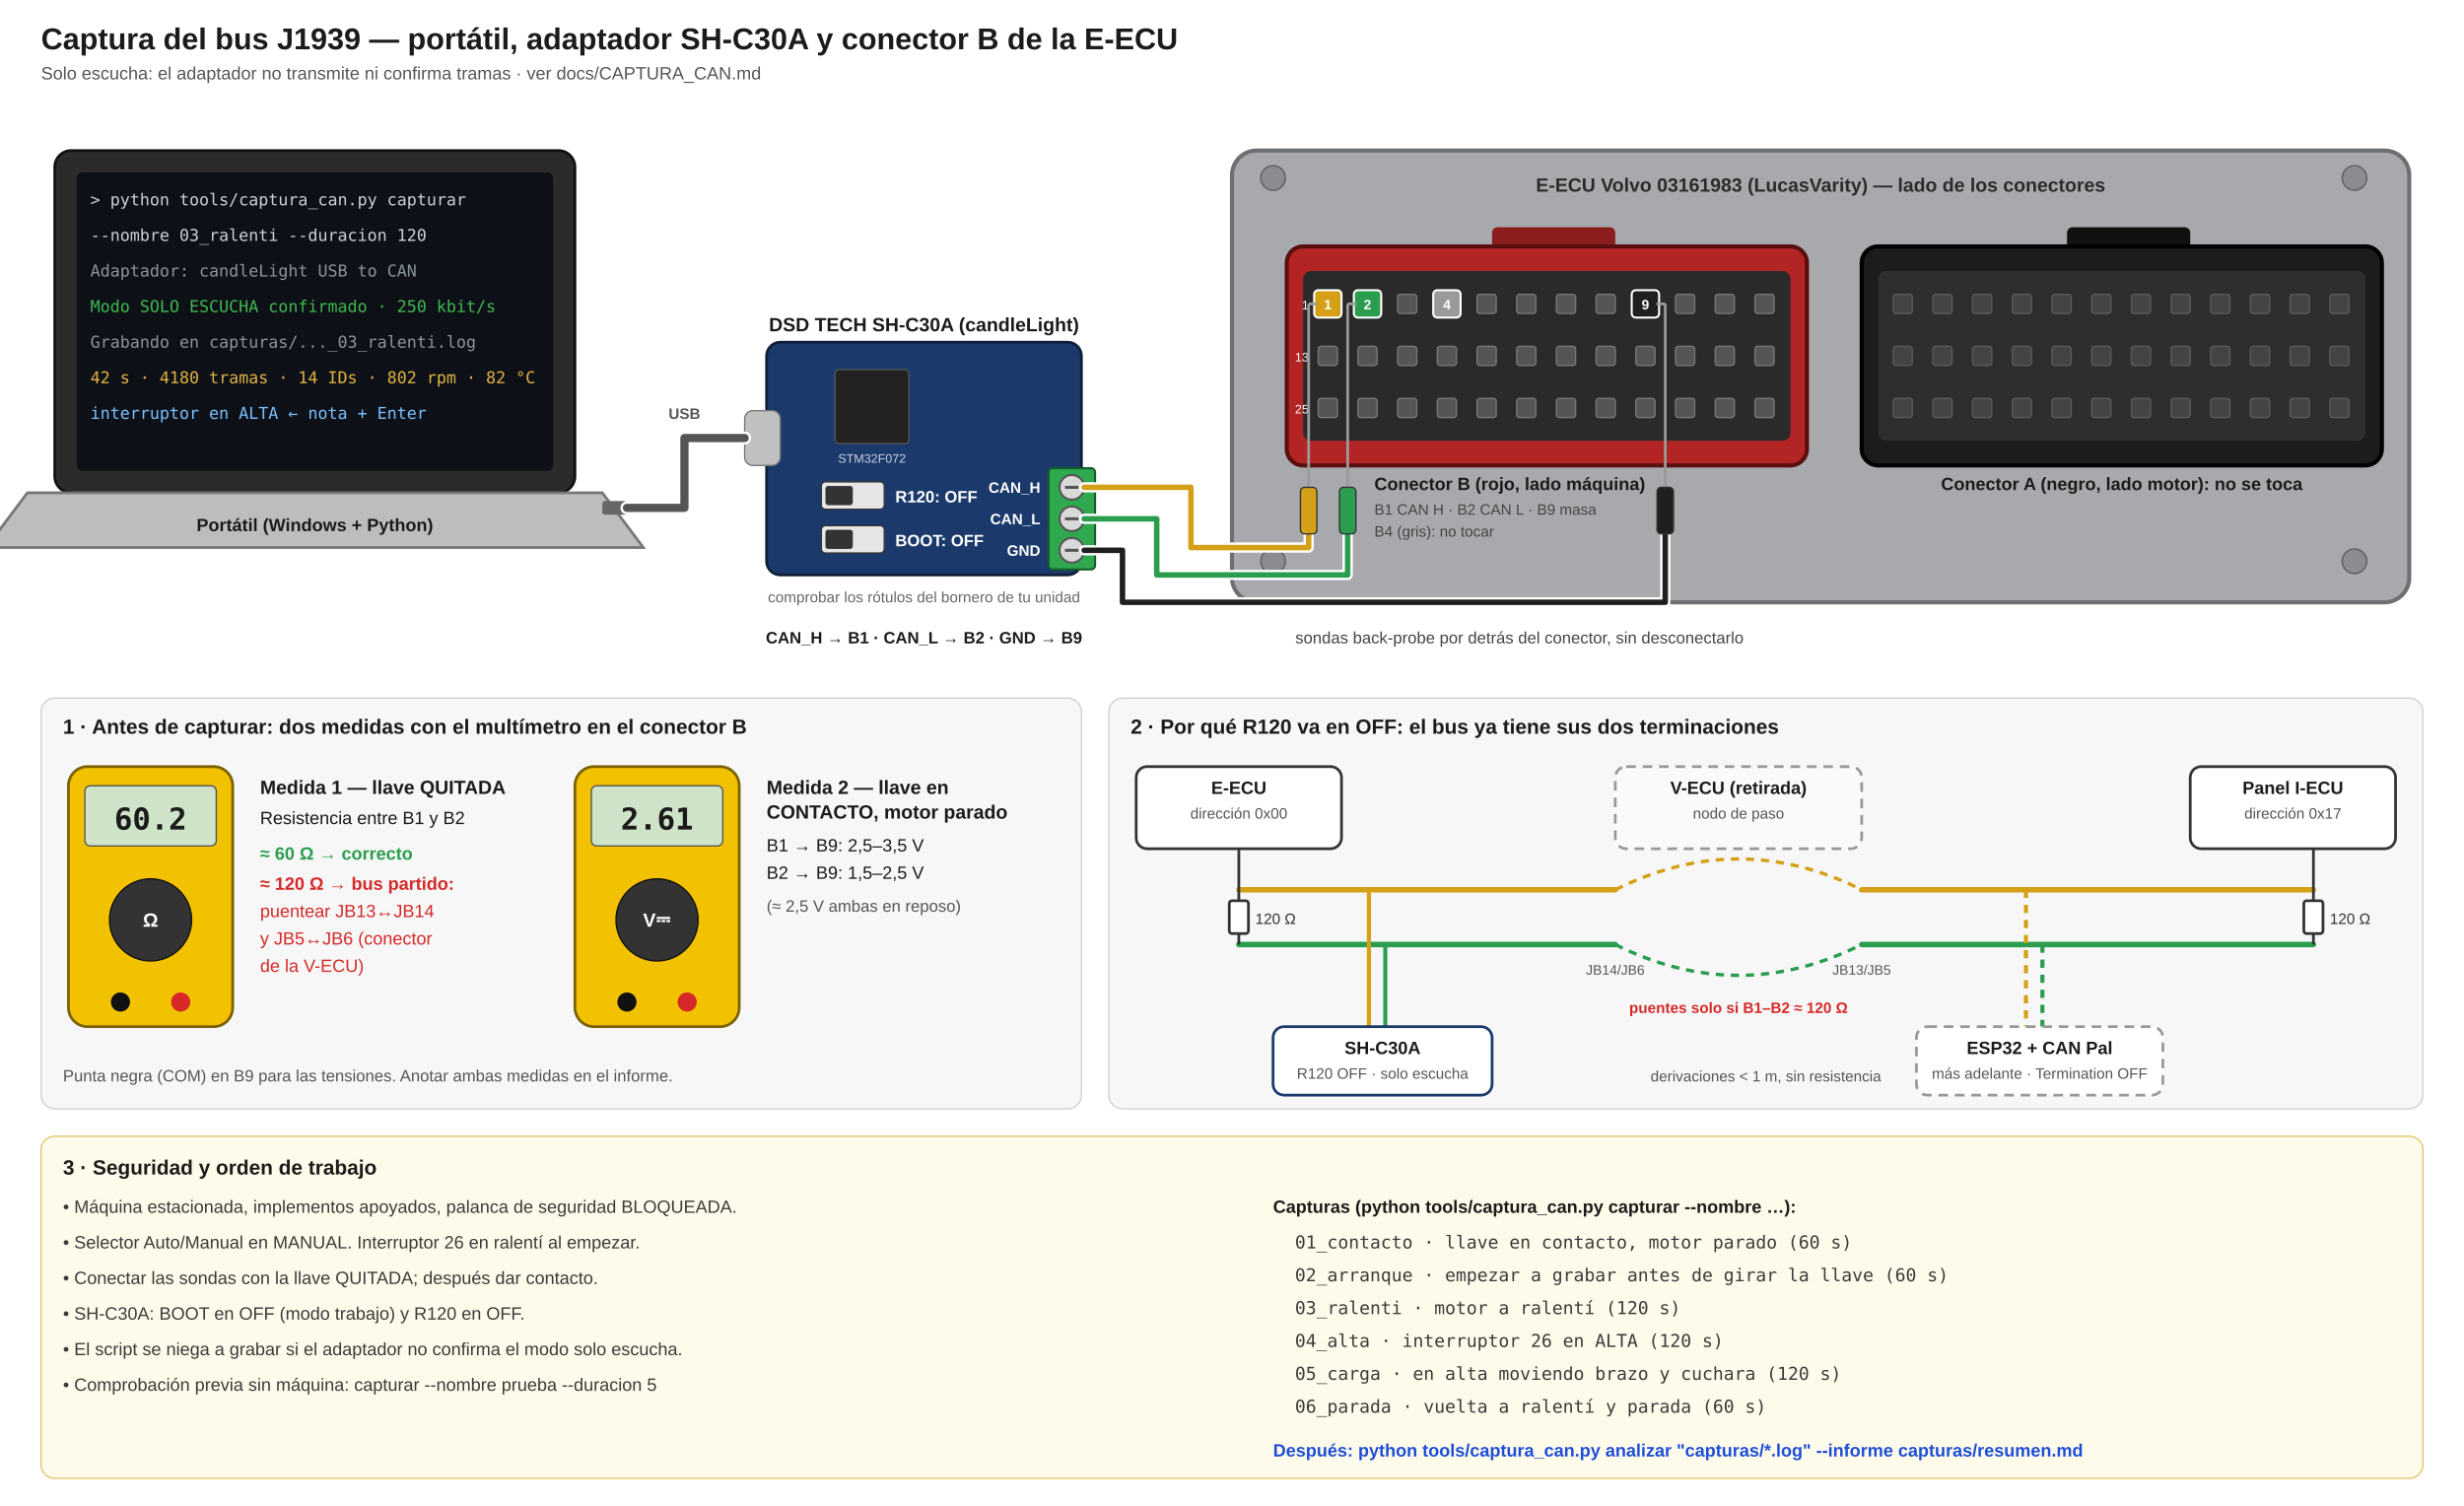
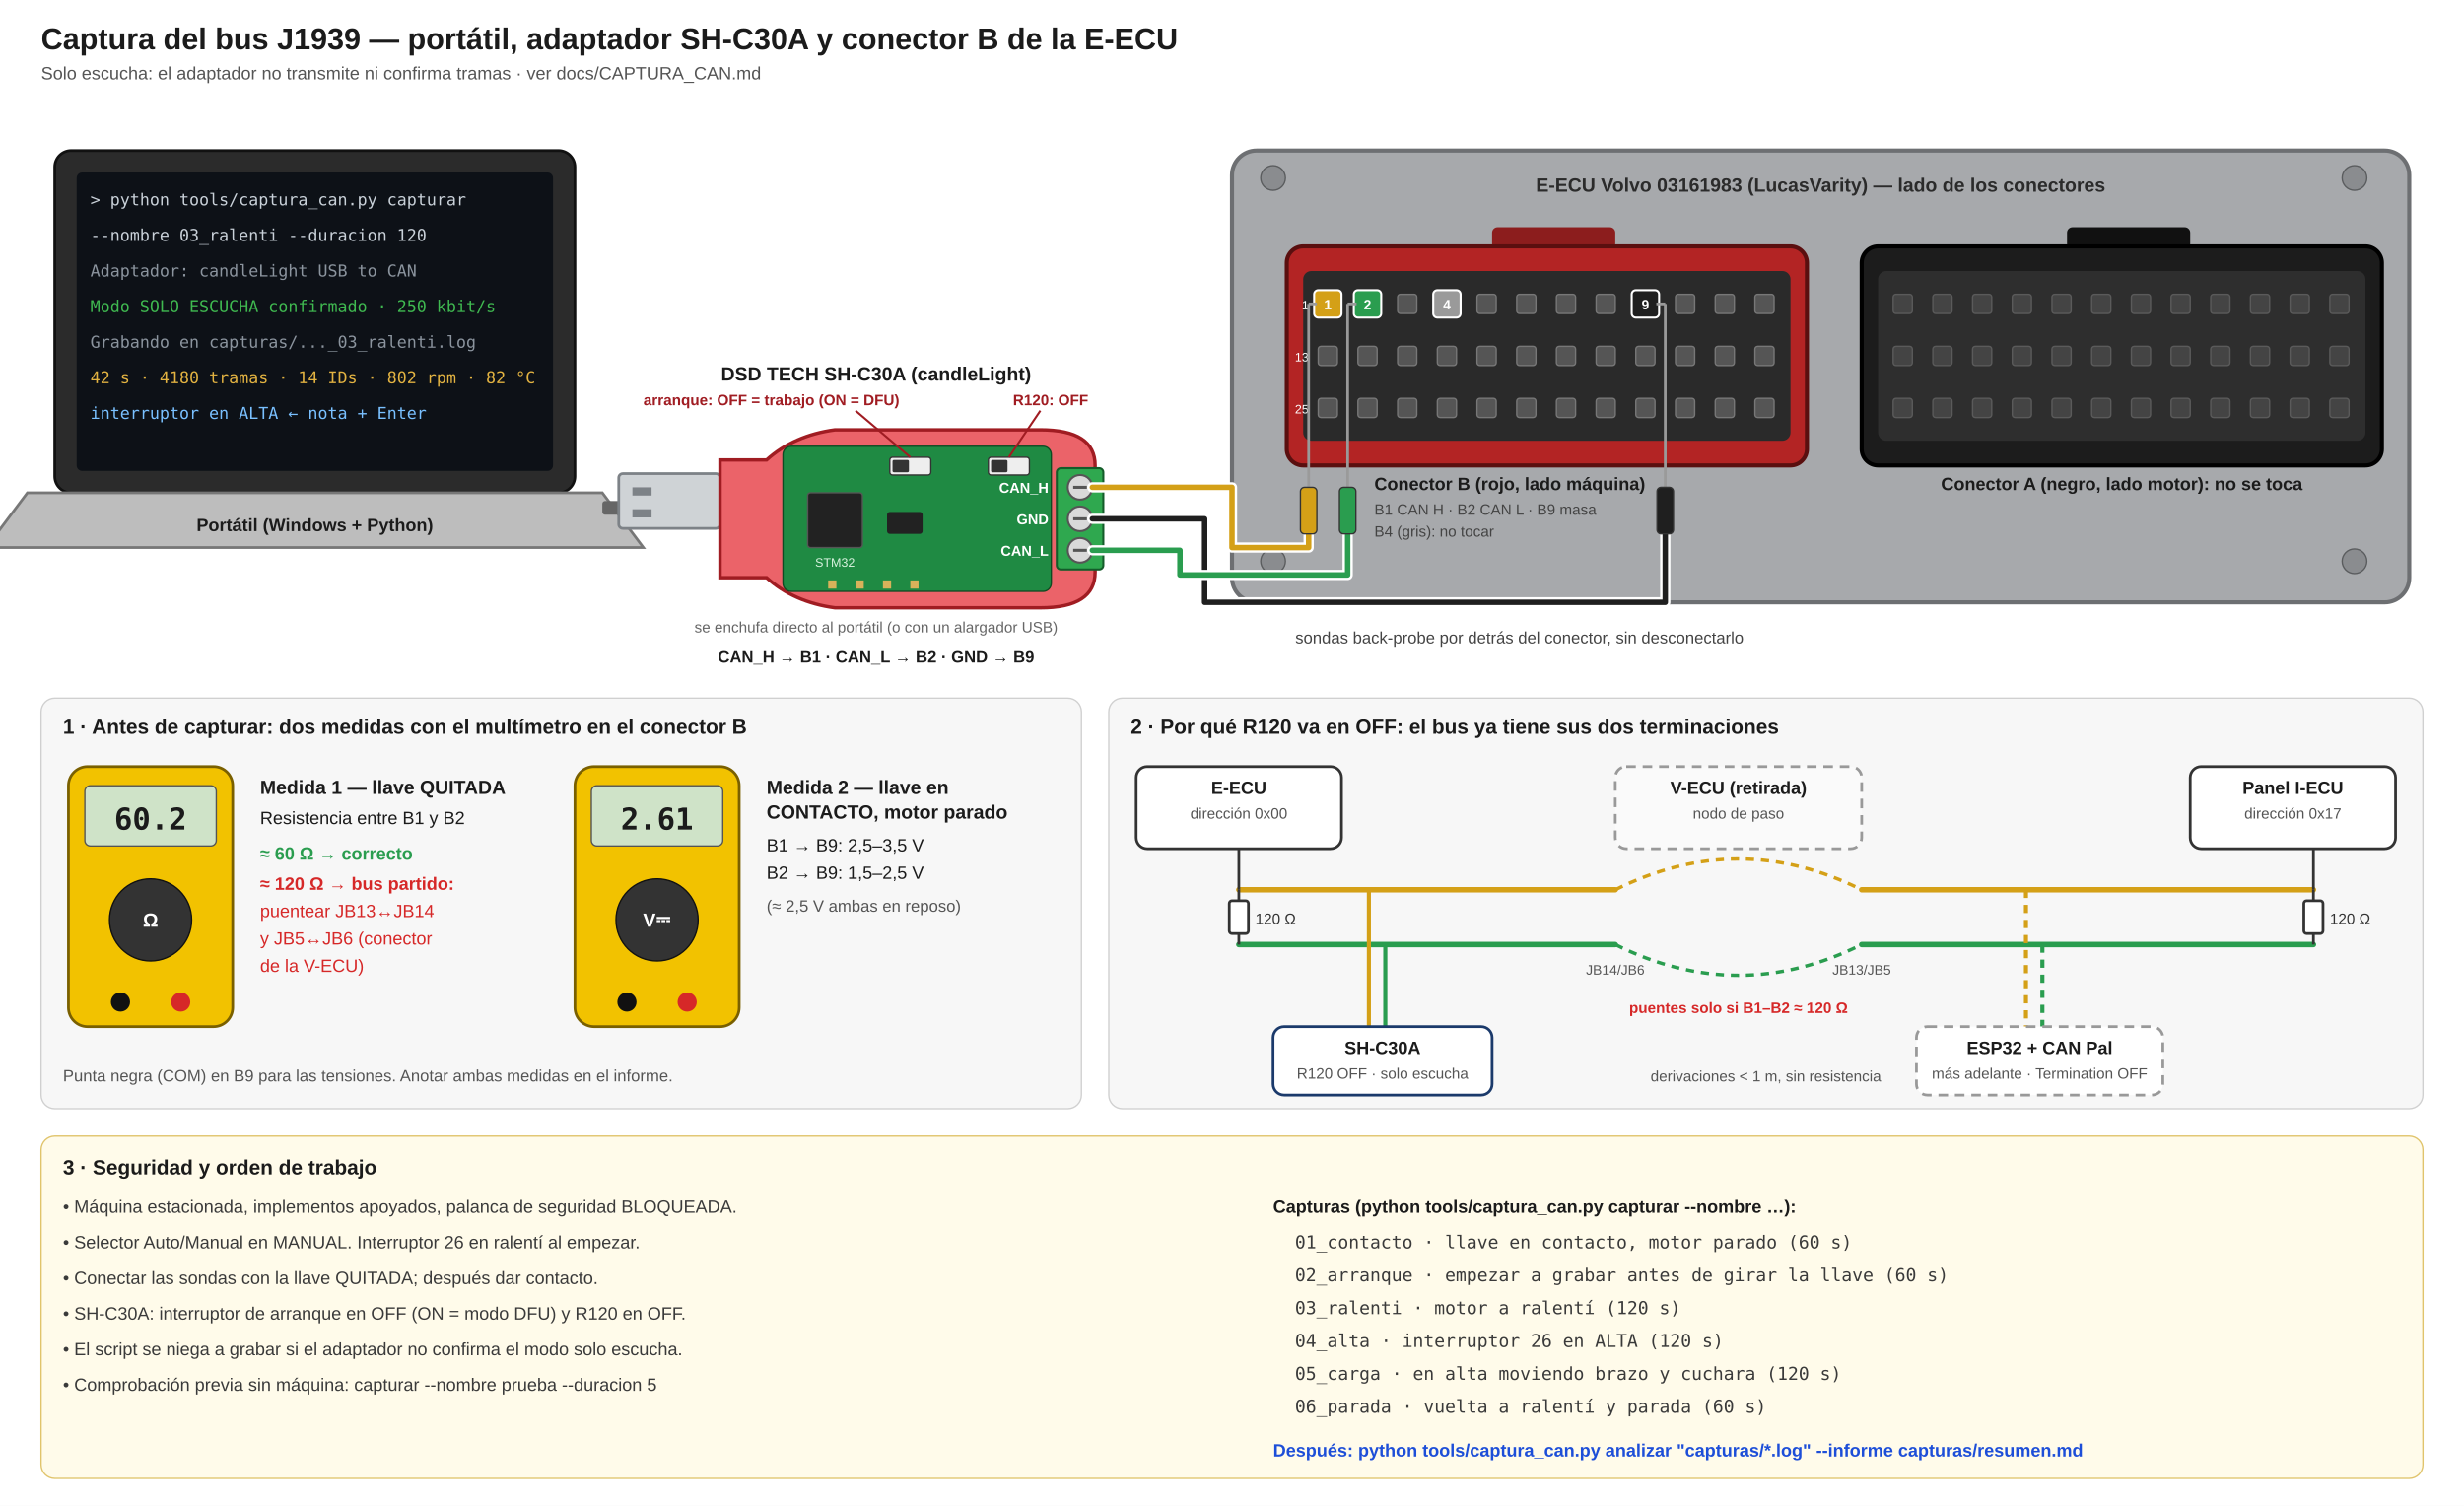
<svg xmlns="http://www.w3.org/2000/svg" width="1800" height="1100" viewBox="0 0 1800 1100" font-family="Segoe UI, Arial, Helvetica, sans-serif">
  <rect width="1800" height="1100" fill="#ffffff" />
  <text x="30" y="36" font-size="22" fill="#1b1b1b" text-anchor="start" font-weight="bold">Captura del bus J1939 — portátil, adaptador SH-C30A y conector B de la E-ECU</text>
  <text x="30" y="58" font-size="13" fill="#555" text-anchor="start" font-weight="normal">Solo escucha: el adaptador no transmite ni confirma tramas · ver docs/CAPTURA_CAN.md</text>
  <rect x="40" y="110" width="380" height="250" rx="12" fill="#2b2b2b" stroke="#111" stroke-width="2" />
  <rect x="56" y="126" width="348" height="218" rx="4" fill="#0d1117" />
  <text x="66" y="150" font-size="12" fill="#c9d1d9" text-anchor="start" font-weight="normal" font-family="Consolas, monospace">&gt; python tools/captura_can.py capturar</text>
  <text x="66" y="176" font-size="12" fill="#c9d1d9" text-anchor="start" font-weight="normal" font-family="Consolas, monospace">    --nombre 03_ralenti --duracion 120</text>
  <text x="66" y="202" font-size="12" fill="#8b949e" text-anchor="start" font-weight="normal" font-family="Consolas, monospace">Adaptador: candleLight USB to CAN</text>
  <text x="66" y="228" font-size="12" fill="#3fb950" text-anchor="start" font-weight="normal" font-family="Consolas, monospace">Modo SOLO ESCUCHA confirmado · 250 kbit/s</text>
  <text x="66" y="254" font-size="12" fill="#8b949e" text-anchor="start" font-weight="normal" font-family="Consolas, monospace">Grabando en capturas/..._03_ralenti.log</text>
  <text x="66" y="280" font-size="12" fill="#e3b341" text-anchor="start" font-weight="normal" font-family="Consolas, monospace">  42 s ·  4180 tramas · 14 IDs · 802 rpm · 82 °C</text>
  <text x="66" y="306" font-size="12" fill="#79c0ff" text-anchor="start" font-weight="normal" font-family="Consolas, monospace">interruptor en ALTA        ← nota + Enter</text>
  <path d="M 20 360 L 440 360 L 470 400 L -10 400 Z" fill="#bdbdbd" stroke="#777" stroke-width="2" />
  <text x="230" y="388" font-size="13" fill="#1b1b1b" text-anchor="middle" font-weight="bold">Portátil (Windows + Python)</text>
  <rect x="440" y="366" width="18" height="10" rx="2" fill="#666" />
-   <rect x="560" y="250" width="230" height="170" rx="10" fill="#1b3a6b" stroke="#0d1f3a" stroke-width="2" />
-   <rect x="544" y="300" width="26" height="40" rx="6" fill="#c0c0c0" stroke="#777" />
-   <rect x="610" y="270" width="54" height="54" rx="3" fill="#222" stroke="#555" />
-   <text x="637" y="338" font-size="9" fill="#c9d1e0" text-anchor="middle" font-weight="normal">STM32F072</text>
-   <rect x="600" y="352" width="46" height="20" rx="3" fill="#e6e6e6" stroke="#333" />
-   <rect x="603" y="355" width="20" height="14" rx="2" fill="#333" />
-   <text x="654" y="367" font-size="12" fill="#ffffff" text-anchor="start" font-weight="bold">R120: OFF</text>
-   <rect x="600" y="384" width="46" height="20" rx="3" fill="#e6e6e6" stroke="#333" />
-   <rect x="603" y="387" width="20" height="14" rx="2" fill="#333" />
-   <text x="654" y="399" font-size="12" fill="#ffffff" text-anchor="start" font-weight="bold">BOOT: OFF</text>
-   <rect x="766" y="342" width="34" height="74" rx="3" fill="#2fa84f" stroke="#145c2a" stroke-width="1.5" />
-   <circle cx="783" cy="356" r="9" fill="#d9d9d9" stroke="#555" stroke-width="1.5" />
-   <line x1="778" y1="356" x2="788" y2="356" stroke="#555" stroke-width="2.2" />
-   <text x="760" y="360" font-size="11" fill="#ffffff" text-anchor="end" font-weight="bold">CAN_H</text>
-   <circle cx="783" cy="379" r="9" fill="#d9d9d9" stroke="#555" stroke-width="1.5" />
-   <line x1="778" y1="379" x2="788" y2="379" stroke="#555" stroke-width="2.2" />
-   <text x="760" y="383" font-size="11" fill="#ffffff" text-anchor="end" font-weight="bold">CAN_L</text>
-   <circle cx="783" cy="402" r="9" fill="#d9d9d9" stroke="#555" stroke-width="1.5" />
-   <line x1="778" y1="402" x2="788" y2="402" stroke="#555" stroke-width="2.2" />
-   <text x="760" y="406" font-size="11" fill="#ffffff" text-anchor="end" font-weight="bold">GND</text>
-   <text x="675" y="242" font-size="14" fill="#1b1b1b" text-anchor="middle" font-weight="bold">DSD TECH SH-C30A (candleLight)</text>
-   <text x="675" y="440" font-size="11" fill="#666" text-anchor="middle" font-weight="normal">comprobar los rótulos del bornero de tu unidad</text>
-   <path d="M 458 371 L 500 371 L 500 320 L 544 320" fill="none" stroke="#fff" stroke-width="9.5" stroke-linejoin="round" stroke-linecap="round" />
-   <path d="M 458 371 L 500 371 L 500 320 L 544 320" fill="none" stroke="#555555" stroke-width="6" stroke-linejoin="round" stroke-linecap="round" />
-   <text x="500" y="306" font-size="11" fill="#555" text-anchor="middle" font-weight="bold">USB</text>
+   <rect x="452" y="346" width="74" height="40" rx="3" fill="#cfd3d6" stroke="#7d8287" stroke-width="2" />
+   <rect x="462" y="356" width="14" height="6" fill="#7d8287" />
+   <rect x="462" y="372" width="14" height="6" fill="#7d8287" />
+   <path d="M 526 336 L 560 336 Q 580 318 610 314 L 760 314 Q 800 314 800 340 L 800 418 Q 800 444 760 444 L 610 444 Q 580 440 560 422 L 526 422 Z" fill="#e8484f" fill-opacity="0.85" stroke="#a01c22" stroke-width="2.5" />
+   <rect x="572" y="326" width="196" height="106" rx="6" fill="#1f8a43" stroke="#0f4a22" />
+   <rect x="590" y="360" width="40" height="40" rx="2" fill="#222" stroke="#555" />
+   <text x="610" y="414" font-size="9" fill="#d9f2df" text-anchor="middle" font-weight="normal">STM32</text>
+   <rect x="648" y="374" width="26" height="16" rx="2" fill="#222" />
+   <rect x="650" y="334" width="30" height="13" rx="2" fill="#eeeeee" stroke="#333" />
+   <rect x="652" y="336" width="12" height="9" rx="1" fill="#333" />
+   <rect x="722" y="334" width="30" height="13" rx="2" fill="#eeeeee" stroke="#333" />
+   <rect x="724" y="336" width="12" height="9" rx="1" fill="#333" />
+   <rect x="605" y="424" width="6" height="6" fill="#d8b25a" />
+   <rect x="625" y="424" width="6" height="6" fill="#d8b25a" />
+   <rect x="645" y="424" width="6" height="6" fill="#d8b25a" />
+   <rect x="665" y="424" width="6" height="6" fill="#d8b25a" />
+   <rect x="772" y="342" width="34" height="74" rx="3" fill="#2fa84f" stroke="#145c2a" stroke-width="1.5" />
+   <circle cx="789" cy="356" r="9" fill="#d9d9d9" stroke="#555" stroke-width="1.5" />
+   <line x1="784" y1="356" x2="794" y2="356" stroke="#555" stroke-width="2.2" />
+   <text x="766" y="360" font-size="10.5" fill="#ffffff" text-anchor="end" font-weight="bold">CAN_H</text>
+   <circle cx="789" cy="379" r="9" fill="#d9d9d9" stroke="#555" stroke-width="1.5" />
+   <line x1="784" y1="379" x2="794" y2="379" stroke="#555" stroke-width="2.2" />
+   <text x="766" y="383" font-size="10.5" fill="#ffffff" text-anchor="end" font-weight="bold">GND</text>
+   <circle cx="789" cy="402" r="9" fill="#d9d9d9" stroke="#555" stroke-width="1.5" />
+   <line x1="784" y1="402" x2="794" y2="402" stroke="#555" stroke-width="2.2" />
+   <text x="766" y="406" font-size="10.5" fill="#ffffff" text-anchor="end" font-weight="bold">CAN_L</text>
+   <text x="640" y="278" font-size="14" fill="#1b1b1b" text-anchor="middle" font-weight="bold">DSD TECH SH-C30A (candleLight)</text>
+   <line x1="665" y1="334" x2="625" y2="300" stroke="#a01c22" stroke-width="1.5" />
+   <text x="470" y="296" font-size="11" fill="#a01c22" text-anchor="start" font-weight="bold">arranque: OFF = trabajo (ON = DFU)</text>
+   <line x1="737" y1="334" x2="760" y2="300" stroke="#a01c22" stroke-width="1.5" />
+   <text x="740" y="296" font-size="11" fill="#a01c22" text-anchor="start" font-weight="bold">R120: OFF</text>
+   <text x="640" y="462" font-size="11" fill="#666" text-anchor="middle" font-weight="normal">se enchufa directo al portátil (o con un alargador USB)</text>
  <rect x="900" y="110" width="860" height="330" rx="18" fill="#a7a9ac" stroke="#6d6f72" stroke-width="3" />
  <circle cx="930" cy="130" r="9" fill="#8a8c8f" stroke="#5a5c5e" />
  <circle cx="930" cy="410" r="9" fill="#8a8c8f" stroke="#5a5c5e" />
  <circle cx="1720" cy="130" r="9" fill="#8a8c8f" stroke="#5a5c5e" />
  <circle cx="1720" cy="410" r="9" fill="#8a8c8f" stroke="#5a5c5e" />
  <text x="1330" y="140" font-size="14" fill="#2b2b2b" text-anchor="middle" font-weight="bold">E-ECU Volvo 03161983 (LucasVarity) — lado de los conectores</text>
  <rect x="1090" y="166" width="90" height="16" rx="4" fill="#8c1d1d" />
  <rect x="940" y="180" width="380" height="160" rx="12" fill="#b32424" stroke="#5a0f0f" stroke-width="3" />
  <rect x="952" y="198" width="356" height="124" rx="6" fill="#2a2a2a" />
  <rect x="960" y="212" width="20" height="20" rx="3" fill="#d4a017" stroke="#fff" stroke-width="1.5" />
  <text x="970" y="226" font-size="10" fill="#fff" text-anchor="middle" font-weight="bold">1</text>
  <rect x="989" y="212" width="20" height="20" rx="3" fill="#2a9d4f" stroke="#fff" stroke-width="1.5" />
  <text x="999" y="226" font-size="10" fill="#fff" text-anchor="middle" font-weight="bold">2</text>
  <rect x="1021" y="215" width="14" height="14" rx="2" fill="#555" stroke="#777" />
  <rect x="1047" y="212" width="20" height="20" rx="3" fill="#9a9a9a" stroke="#fff" stroke-width="1.5" />
  <text x="1057" y="226" font-size="10" fill="#fff" text-anchor="middle" font-weight="bold">4</text>
  <rect x="1079" y="215" width="14" height="14" rx="2" fill="#555" stroke="#777" />
  <rect x="1108" y="215" width="14" height="14" rx="2" fill="#555" stroke="#777" />
  <rect x="1137" y="215" width="14" height="14" rx="2" fill="#555" stroke="#777" />
  <rect x="1166" y="215" width="14" height="14" rx="2" fill="#555" stroke="#777" />
  <rect x="1192" y="212" width="20" height="20" rx="3" fill="#1f1f1f" stroke="#fff" stroke-width="1.5" />
  <text x="1202" y="226" font-size="10" fill="#fff" text-anchor="middle" font-weight="bold">9</text>
  <rect x="1224" y="215" width="14" height="14" rx="2" fill="#555" stroke="#777" />
  <rect x="1253" y="215" width="14" height="14" rx="2" fill="#555" stroke="#777" />
  <rect x="1282" y="215" width="14" height="14" rx="2" fill="#555" stroke="#777" />
  <rect x="963" y="253" width="14" height="14" rx="2" fill="#555" stroke="#777" />
  <rect x="992" y="253" width="14" height="14" rx="2" fill="#555" stroke="#777" />
  <rect x="1021" y="253" width="14" height="14" rx="2" fill="#555" stroke="#777" />
  <rect x="1050" y="253" width="14" height="14" rx="2" fill="#555" stroke="#777" />
  <rect x="1079" y="253" width="14" height="14" rx="2" fill="#555" stroke="#777" />
  <rect x="1108" y="253" width="14" height="14" rx="2" fill="#555" stroke="#777" />
  <rect x="1137" y="253" width="14" height="14" rx="2" fill="#555" stroke="#777" />
  <rect x="1166" y="253" width="14" height="14" rx="2" fill="#555" stroke="#777" />
  <rect x="1195" y="253" width="14" height="14" rx="2" fill="#555" stroke="#777" />
  <rect x="1224" y="253" width="14" height="14" rx="2" fill="#555" stroke="#777" />
  <rect x="1253" y="253" width="14" height="14" rx="2" fill="#555" stroke="#777" />
  <rect x="1282" y="253" width="14" height="14" rx="2" fill="#555" stroke="#777" />
  <rect x="963" y="291" width="14" height="14" rx="2" fill="#555" stroke="#777" />
  <rect x="992" y="291" width="14" height="14" rx="2" fill="#555" stroke="#777" />
  <rect x="1021" y="291" width="14" height="14" rx="2" fill="#555" stroke="#777" />
  <rect x="1050" y="291" width="14" height="14" rx="2" fill="#555" stroke="#777" />
  <rect x="1079" y="291" width="14" height="14" rx="2" fill="#555" stroke="#777" />
  <rect x="1108" y="291" width="14" height="14" rx="2" fill="#555" stroke="#777" />
  <rect x="1137" y="291" width="14" height="14" rx="2" fill="#555" stroke="#777" />
  <rect x="1166" y="291" width="14" height="14" rx="2" fill="#555" stroke="#777" />
  <rect x="1195" y="291" width="14" height="14" rx="2" fill="#555" stroke="#777" />
  <rect x="1224" y="291" width="14" height="14" rx="2" fill="#555" stroke="#777" />
  <rect x="1253" y="291" width="14" height="14" rx="2" fill="#555" stroke="#777" />
  <rect x="1282" y="291" width="14" height="14" rx="2" fill="#555" stroke="#777" />
  <text x="956" y="226" font-size="9" fill="#fff" text-anchor="end" font-weight="normal">1</text>
  <text x="956" y="264" font-size="9" fill="#fff" text-anchor="end" font-weight="normal">13</text>
  <text x="956" y="302" font-size="9" fill="#fff" text-anchor="end" font-weight="normal">25</text>
  <text x="1004" y="358" font-size="13" fill="#1b1b1b" text-anchor="start" font-weight="bold">Conector B (rojo, lado máquina)</text>
  <text x="1004" y="376" font-size="11" fill="#444" text-anchor="start" font-weight="normal">B1 CAN H · B2 CAN L · B9 masa</text>
  <text x="1004" y="392" font-size="11" fill="#444" text-anchor="start" font-weight="normal">B4 (gris): no tocar</text>
  <rect x="1510" y="166" width="90" height="16" rx="4" fill="#111" />
  <rect x="1360" y="180" width="380" height="160" rx="12" fill="#1c1c1c" stroke="#000" stroke-width="3" />
  <rect x="1372" y="198" width="356" height="124" rx="6" fill="#2e2e2e" />
  <rect x="1383" y="215" width="14" height="14" rx="2" fill="#444" stroke="#5a5a5a" />
  <rect x="1412" y="215" width="14" height="14" rx="2" fill="#444" stroke="#5a5a5a" />
  <rect x="1441" y="215" width="14" height="14" rx="2" fill="#444" stroke="#5a5a5a" />
  <rect x="1470" y="215" width="14" height="14" rx="2" fill="#444" stroke="#5a5a5a" />
  <rect x="1499" y="215" width="14" height="14" rx="2" fill="#444" stroke="#5a5a5a" />
  <rect x="1528" y="215" width="14" height="14" rx="2" fill="#444" stroke="#5a5a5a" />
  <rect x="1557" y="215" width="14" height="14" rx="2" fill="#444" stroke="#5a5a5a" />
  <rect x="1586" y="215" width="14" height="14" rx="2" fill="#444" stroke="#5a5a5a" />
  <rect x="1615" y="215" width="14" height="14" rx="2" fill="#444" stroke="#5a5a5a" />
  <rect x="1644" y="215" width="14" height="14" rx="2" fill="#444" stroke="#5a5a5a" />
  <rect x="1673" y="215" width="14" height="14" rx="2" fill="#444" stroke="#5a5a5a" />
  <rect x="1702" y="215" width="14" height="14" rx="2" fill="#444" stroke="#5a5a5a" />
  <rect x="1383" y="253" width="14" height="14" rx="2" fill="#444" stroke="#5a5a5a" />
  <rect x="1412" y="253" width="14" height="14" rx="2" fill="#444" stroke="#5a5a5a" />
  <rect x="1441" y="253" width="14" height="14" rx="2" fill="#444" stroke="#5a5a5a" />
  <rect x="1470" y="253" width="14" height="14" rx="2" fill="#444" stroke="#5a5a5a" />
  <rect x="1499" y="253" width="14" height="14" rx="2" fill="#444" stroke="#5a5a5a" />
  <rect x="1528" y="253" width="14" height="14" rx="2" fill="#444" stroke="#5a5a5a" />
  <rect x="1557" y="253" width="14" height="14" rx="2" fill="#444" stroke="#5a5a5a" />
  <rect x="1586" y="253" width="14" height="14" rx="2" fill="#444" stroke="#5a5a5a" />
  <rect x="1615" y="253" width="14" height="14" rx="2" fill="#444" stroke="#5a5a5a" />
  <rect x="1644" y="253" width="14" height="14" rx="2" fill="#444" stroke="#5a5a5a" />
  <rect x="1673" y="253" width="14" height="14" rx="2" fill="#444" stroke="#5a5a5a" />
  <rect x="1702" y="253" width="14" height="14" rx="2" fill="#444" stroke="#5a5a5a" />
  <rect x="1383" y="291" width="14" height="14" rx="2" fill="#444" stroke="#5a5a5a" />
  <rect x="1412" y="291" width="14" height="14" rx="2" fill="#444" stroke="#5a5a5a" />
  <rect x="1441" y="291" width="14" height="14" rx="2" fill="#444" stroke="#5a5a5a" />
  <rect x="1470" y="291" width="14" height="14" rx="2" fill="#444" stroke="#5a5a5a" />
  <rect x="1499" y="291" width="14" height="14" rx="2" fill="#444" stroke="#5a5a5a" />
  <rect x="1528" y="291" width="14" height="14" rx="2" fill="#444" stroke="#5a5a5a" />
  <rect x="1557" y="291" width="14" height="14" rx="2" fill="#444" stroke="#5a5a5a" />
  <rect x="1586" y="291" width="14" height="14" rx="2" fill="#444" stroke="#5a5a5a" />
  <rect x="1615" y="291" width="14" height="14" rx="2" fill="#444" stroke="#5a5a5a" />
  <rect x="1644" y="291" width="14" height="14" rx="2" fill="#444" stroke="#5a5a5a" />
  <rect x="1673" y="291" width="14" height="14" rx="2" fill="#444" stroke="#5a5a5a" />
  <rect x="1702" y="291" width="14" height="14" rx="2" fill="#444" stroke="#5a5a5a" />
  <text x="1550" y="358" font-size="13" fill="#1b1b1b" text-anchor="middle" font-weight="bold">Conector A (negro, lado motor): no se toca</text>
-   <path d="M 792 356 L 870 356 L 870 400 L 956 400 L 956 390" fill="none" stroke="#fff" stroke-width="7.5" stroke-linejoin="round" stroke-linecap="round" />
-   <path d="M 792 356 L 870 356 L 870 400 L 956 400 L 956 390" fill="none" stroke="#d4a017" stroke-width="4" stroke-linejoin="round" stroke-linecap="round" />
-   <path d="M 792 379 L 845 379 L 845 420 L 984.5 420 L 984.5 390" fill="none" stroke="#fff" stroke-width="7.5" stroke-linejoin="round" stroke-linecap="round" />
-   <path d="M 792 379 L 845 379 L 845 420 L 984.5 420 L 984.5 390" fill="none" stroke="#2a9d4f" stroke-width="4" stroke-linejoin="round" stroke-linecap="round" />
-   <path d="M 792 402 L 820 402 L 820 440 L 1216.5 440 L 1216.5 390" fill="none" stroke="#fff" stroke-width="7.5" stroke-linejoin="round" stroke-linecap="round" />
-   <path d="M 792 402 L 820 402 L 820 440 L 1216.5 440 L 1216.5 390" fill="none" stroke="#1f1f1f" stroke-width="4" stroke-linejoin="round" stroke-linecap="round" />
+   <path d="M 798 379 L 880 379 L 880 440 L 1216.5 440 L 1216.5 390" fill="none" stroke="#fff" stroke-width="7.5" stroke-linejoin="round" stroke-linecap="round" />
+   <path d="M 798 379 L 880 379 L 880 440 L 1216.5 440 L 1216.5 390" fill="none" stroke="#1f1f1f" stroke-width="4" stroke-linejoin="round" stroke-linecap="round" />
+   <path d="M 798 402 L 862 402 L 862 420 L 984.5 420 L 984.5 390" fill="none" stroke="#fff" stroke-width="7.5" stroke-linejoin="round" stroke-linecap="round" />
+   <path d="M 798 402 L 862 402 L 862 420 L 984.5 420 L 984.5 390" fill="none" stroke="#2a9d4f" stroke-width="4" stroke-linejoin="round" stroke-linecap="round" />
+   <path d="M 798 356 L 900 356 L 900 400 L 956 400 L 956 390" fill="none" stroke="#fff" stroke-width="7.5" stroke-linejoin="round" stroke-linecap="round" />
+   <path d="M 798 356 L 900 356 L 900 400 L 956 400 L 956 390" fill="none" stroke="#d4a017" stroke-width="4" stroke-linejoin="round" stroke-linecap="round" />
  <line x1="956" y1="222" x2="956" y2="356" stroke="#9a9a9a" stroke-width="2" />
  <rect x="950" y="356" width="12" height="34" rx="3" fill="#d4a017" stroke="#333" />
  <line x1="984.5" y1="222" x2="984.5" y2="356" stroke="#9a9a9a" stroke-width="2" />
  <rect x="978.5" y="356" width="12" height="34" rx="3" fill="#2a9d4f" stroke="#333" />
  <line x1="1216.5" y1="222" x2="1216.5" y2="356" stroke="#9a9a9a" stroke-width="2" />
  <rect x="1210.5" y="356" width="12" height="34" rx="3" fill="#1f1f1f" stroke="#333" />
  <line x1="956" y1="222" x2="962" y2="222" stroke="#9a9a9a" stroke-width="2" />
  <line x1="984.5" y1="222" x2="991" y2="222" stroke="#9a9a9a" stroke-width="2" />
  <line x1="1216.5" y1="222" x2="1210" y2="222" stroke="#9a9a9a" stroke-width="2" />
  <text x="1110" y="470" font-size="12" fill="#444" text-anchor="middle" font-weight="normal">sondas back-probe por detrás del conector, sin desconectarlo</text>
-   <text x="675" y="470" font-size="12" fill="#1b1b1b" text-anchor="middle" font-weight="bold">CAN_H → B1 · CAN_L → B2 · GND → B9</text>
+   <text x="640" y="484" font-size="12" fill="#1b1b1b" text-anchor="middle" font-weight="bold">CAN_H → B1 · CAN_L → B2 · GND → B9</text>
  <rect x="30" y="510" width="760" height="300" rx="10" fill="#f7f7f7" stroke="#d0d0d0" />
  <text x="46" y="536" font-size="15" fill="#1b1b1b" text-anchor="start" font-weight="bold">1 · Antes de capturar: dos medidas con el multímetro en el conector B</text>
  <rect x="50" y="560" width="120" height="190" rx="14" fill="#f2c200" stroke="#7a6000" stroke-width="2" />
  <rect x="62" y="574" width="96" height="44" rx="4" fill="#cfe3c8" stroke="#555" />
  <text x="110" y="606" font-size="22" fill="#1b1b1b" text-anchor="middle" font-weight="bold" font-family="Consolas, monospace">60.2</text>
  <circle cx="110" cy="672" r="30" fill="#333" stroke="#111" />
  <text x="110" y="677" font-size="14" fill="#fff" text-anchor="middle" font-weight="bold">Ω</text>
  <circle cx="88" cy="732" r="7" fill="#111" />
  <circle cx="132" cy="732" r="7" fill="#d62828" />
  <text x="190" y="580" font-size="14" fill="#1b1b1b" text-anchor="start" font-weight="bold">Medida 1 — llave QUITADA</text>
  <text x="190" y="602" font-size="13" fill="#1b1b1b" text-anchor="start" font-weight="normal">Resistencia entre B1 y B2</text>
  <text x="190" y="628" font-size="13" fill="#2a9d4f" text-anchor="start" font-weight="bold">≈ 60 Ω → correcto</text>
  <text x="190" y="650" font-size="13" fill="#d62828" text-anchor="start" font-weight="bold">≈ 120 Ω → bus partido:</text>
  <text x="190" y="670" font-size="13" fill="#d62828" text-anchor="start" font-weight="normal">puentear JB13↔JB14</text>
  <text x="190" y="690" font-size="13" fill="#d62828" text-anchor="start" font-weight="normal">y JB5↔JB6 (conector</text>
  <text x="190" y="710" font-size="13" fill="#d62828" text-anchor="start" font-weight="normal">de la V-ECU)</text>
  <rect x="420" y="560" width="120" height="190" rx="14" fill="#f2c200" stroke="#7a6000" stroke-width="2" />
  <rect x="432" y="574" width="96" height="44" rx="4" fill="#cfe3c8" stroke="#555" />
  <text x="480" y="606" font-size="22" fill="#1b1b1b" text-anchor="middle" font-weight="bold" font-family="Consolas, monospace">2.61</text>
  <circle cx="480" cy="672" r="30" fill="#333" stroke="#111" />
  <text x="480" y="677" font-size="14" fill="#fff" text-anchor="middle" font-weight="bold">V⎓</text>
  <circle cx="458" cy="732" r="7" fill="#111" />
  <circle cx="502" cy="732" r="7" fill="#d62828" />
  <text x="560" y="580" font-size="14" fill="#1b1b1b" text-anchor="start" font-weight="bold">Medida 2 — llave en</text>
  <text x="560" y="598" font-size="14" fill="#1b1b1b" text-anchor="start" font-weight="bold">CONTACTO, motor parado</text>
  <text x="560" y="622" font-size="13" fill="#1b1b1b" text-anchor="start" font-weight="normal">B1 → B9: 2,5–3,5 V</text>
  <text x="560" y="642" font-size="13" fill="#1b1b1b" text-anchor="start" font-weight="normal">B2 → B9: 1,5–2,5 V</text>
  <text x="560" y="666" font-size="12" fill="#555" text-anchor="start" font-weight="normal">(≈ 2,5 V ambas en reposo)</text>
  <text x="46" y="790" font-size="12" fill="#555" text-anchor="start" font-weight="normal">Punta negra (COM) en B9 para las tensiones. Anotar ambas medidas en el informe.</text>
  <rect x="810" y="510" width="960" height="300" rx="10" fill="#f7f7f7" stroke="#d0d0d0" />
  <text x="826" y="536" font-size="15" fill="#1b1b1b" text-anchor="start" font-weight="bold">2 · Por qué R120 va en OFF: el bus ya tiene sus dos terminaciones</text>
  <path d="M 905 650 L 1180 650" fill="none" stroke="#d4a017" stroke-width="4" stroke-linejoin="round" stroke-linecap="round" />
  <path d="M 905 690 L 1180 690" fill="none" stroke="#2a9d4f" stroke-width="4" stroke-linejoin="round" stroke-linecap="round" />
  <path d="M 1360 650 L 1690 650" fill="none" stroke="#d4a017" stroke-width="4" stroke-linejoin="round" stroke-linecap="round" />
  <path d="M 1360 690 L 1690 690" fill="none" stroke="#2a9d4f" stroke-width="4" stroke-linejoin="round" stroke-linecap="round" />
  <rect x="830" y="560" width="150" height="60" rx="8" fill="#ffffff" stroke="#333" stroke-width="2" />
  <text x="905.0" y="580" font-size="13" fill="#1b1b1b" text-anchor="middle" font-weight="bold">E-ECU</text>
  <text x="905.0" y="598" font-size="11" fill="#555" text-anchor="middle" font-weight="normal">dirección 0x00</text>
  <line x1="905" y1="650" x2="905" y2="690" stroke="#333" stroke-width="2" />
  <rect x="898" y="658" width="14" height="24" rx="2" fill="#fff" stroke="#333" stroke-width="2" />
  <text x="917" y="675" font-size="11" fill="#333" text-anchor="start" font-weight="normal">120 Ω</text>
  <line x1="905" y1="620" x2="905" y2="650" stroke="#333" stroke-width="2" />
  <rect x="1180" y="560" width="180" height="60" rx="8" fill="#fafafa" stroke="#999" stroke-width="2" stroke-dasharray="7 5" />
  <text x="1270.0" y="580" font-size="13" fill="#1b1b1b" text-anchor="middle" font-weight="bold">V-ECU (retirada)</text>
  <text x="1270.0" y="598" font-size="11" fill="#555" text-anchor="middle" font-weight="normal">nodo de paso</text>
  <text x="1180" y="712" font-size="10" fill="#555" text-anchor="middle" font-weight="normal">JB14/JB6</text>
  <text x="1360" y="712" font-size="10" fill="#555" text-anchor="middle" font-weight="normal">JB13/JB5</text>
  <path d="M 1180 650 C 1240 620, 1300 620, 1360 650" fill="none" stroke="#d4a017" stroke-width="2.5" stroke-dasharray="6 5" />
  <path d="M 1180 690 C 1240 720, 1300 720, 1360 690" fill="none" stroke="#2a9d4f" stroke-width="2.5" stroke-dasharray="6 5" />
  <text x="1270" y="740" font-size="11" fill="#d62828" text-anchor="middle" font-weight="bold">puentes solo si B1–B2 ≈ 120 Ω</text>
  <rect x="1600" y="560" width="150" height="60" rx="8" fill="#ffffff" stroke="#333" stroke-width="2" />
  <text x="1675.0" y="580" font-size="13" fill="#1b1b1b" text-anchor="middle" font-weight="bold">Panel I-ECU</text>
  <text x="1675.0" y="598" font-size="11" fill="#555" text-anchor="middle" font-weight="normal">dirección 0x17</text>
  <line x1="1690" y1="650" x2="1690" y2="690" stroke="#333" stroke-width="2" />
  <rect x="1683" y="658" width="14" height="24" rx="2" fill="#fff" stroke="#333" stroke-width="2" />
  <text x="1702" y="675" font-size="11" fill="#333" text-anchor="start" font-weight="normal">120 Ω</text>
  <line x1="1690" y1="620" x2="1690" y2="650" stroke="#333" stroke-width="2" />
  <line x1="1000" y1="650" x2="1000" y2="750" stroke="#d4a017" stroke-width="3" />
  <line x1="1012" y1="690" x2="1012" y2="750" stroke="#2a9d4f" stroke-width="3" />
  <rect x="930" y="750" width="160" height="50" rx="8" fill="#ffffff" stroke="#1b3a6b" stroke-width="2" />
  <text x="1010.0" y="770" font-size="13" fill="#1b1b1b" text-anchor="middle" font-weight="bold">SH-C30A</text>
  <text x="1010.0" y="788" font-size="11" fill="#555" text-anchor="middle" font-weight="normal">R120 OFF · solo escucha</text>
  <line x1="1480" y1="650" x2="1480" y2="750" stroke="#d4a017" stroke-width="3" stroke-dasharray="6 5" />
  <line x1="1492" y1="690" x2="1492" y2="750" stroke="#2a9d4f" stroke-width="3" stroke-dasharray="6 5" />
  <rect x="1400" y="750" width="180" height="50" rx="8" fill="#ffffff" stroke="#999" stroke-width="2" stroke-dasharray="7 5" />
  <text x="1490.0" y="770" font-size="13" fill="#1b1b1b" text-anchor="middle" font-weight="bold">ESP32 + CAN Pal</text>
  <text x="1490.0" y="788" font-size="11" fill="#555" text-anchor="middle" font-weight="normal">más adelante · Termination OFF</text>
  <text x="1290" y="790" font-size="11" fill="#555" text-anchor="middle" font-weight="normal">derivaciones &lt; 1 m, sin resistencia</text>
  <rect x="30" y="830" width="1740" height="250" rx="10" fill="#fffbea" stroke="#e0c46c" />
  <text x="46" y="858" font-size="15" fill="#1b1b1b" text-anchor="start" font-weight="bold">3 · Seguridad y orden de trabajo</text>
  <text x="46" y="886" font-size="13" fill="#3a3a3a" text-anchor="start" font-weight="normal">• Máquina estacionada, implementos apoyados, palanca de seguridad BLOQUEADA.</text>
  <text x="46" y="912" font-size="13" fill="#3a3a3a" text-anchor="start" font-weight="normal">• Selector Auto/Manual en MANUAL. Interruptor 26 en ralentí al empezar.</text>
  <text x="46" y="938" font-size="13" fill="#3a3a3a" text-anchor="start" font-weight="normal">• Conectar las sondas con la llave QUITADA; después dar contacto.</text>
-   <text x="46" y="964" font-size="13" fill="#3a3a3a" text-anchor="start" font-weight="normal">• SH-C30A: BOOT en OFF (modo trabajo) y R120 en OFF.</text>
+   <text x="46" y="964" font-size="13" fill="#3a3a3a" text-anchor="start" font-weight="normal">• SH-C30A: interruptor de arranque en OFF (ON = modo DFU) y R120 en OFF.</text>
  <text x="46" y="990" font-size="13" fill="#3a3a3a" text-anchor="start" font-weight="normal">• El script se niega a grabar si el adaptador no confirma el modo solo escucha.</text>
  <text x="46" y="1016" font-size="13" fill="#3a3a3a" text-anchor="start" font-weight="normal">• Comprobación previa sin máquina:  capturar --nombre prueba --duracion 5</text>
  <text x="930" y="886" font-size="13" fill="#1b1b1b" text-anchor="start" font-weight="bold">Capturas (python tools/captura_can.py capturar --nombre …):</text>
  <text x="946" y="912" font-size="13" fill="#3a3a3a" text-anchor="start" font-weight="normal" font-family="Consolas, monospace">01_contacto · llave en contacto, motor parado (60 s)</text>
  <text x="946" y="936" font-size="13" fill="#3a3a3a" text-anchor="start" font-weight="normal" font-family="Consolas, monospace">02_arranque · empezar a grabar antes de girar la llave (60 s)</text>
  <text x="946" y="960" font-size="13" fill="#3a3a3a" text-anchor="start" font-weight="normal" font-family="Consolas, monospace">03_ralenti  · motor a ralentí (120 s)</text>
  <text x="946" y="984" font-size="13" fill="#3a3a3a" text-anchor="start" font-weight="normal" font-family="Consolas, monospace">04_alta     · interruptor 26 en ALTA (120 s)</text>
  <text x="946" y="1008" font-size="13" fill="#3a3a3a" text-anchor="start" font-weight="normal" font-family="Consolas, monospace">05_carga    · en alta moviendo brazo y cuchara (120 s)</text>
  <text x="946" y="1032" font-size="13" fill="#3a3a3a" text-anchor="start" font-weight="normal" font-family="Consolas, monospace">06_parada   · vuelta a ralentí y parada (60 s)</text>
  <text x="930" y="1064" font-size="13" fill="#1d4ed8" text-anchor="start" font-weight="bold">Después:  python tools/captura_can.py analizar "capturas/*.log" --informe capturas/resumen.md</text>
</svg>
